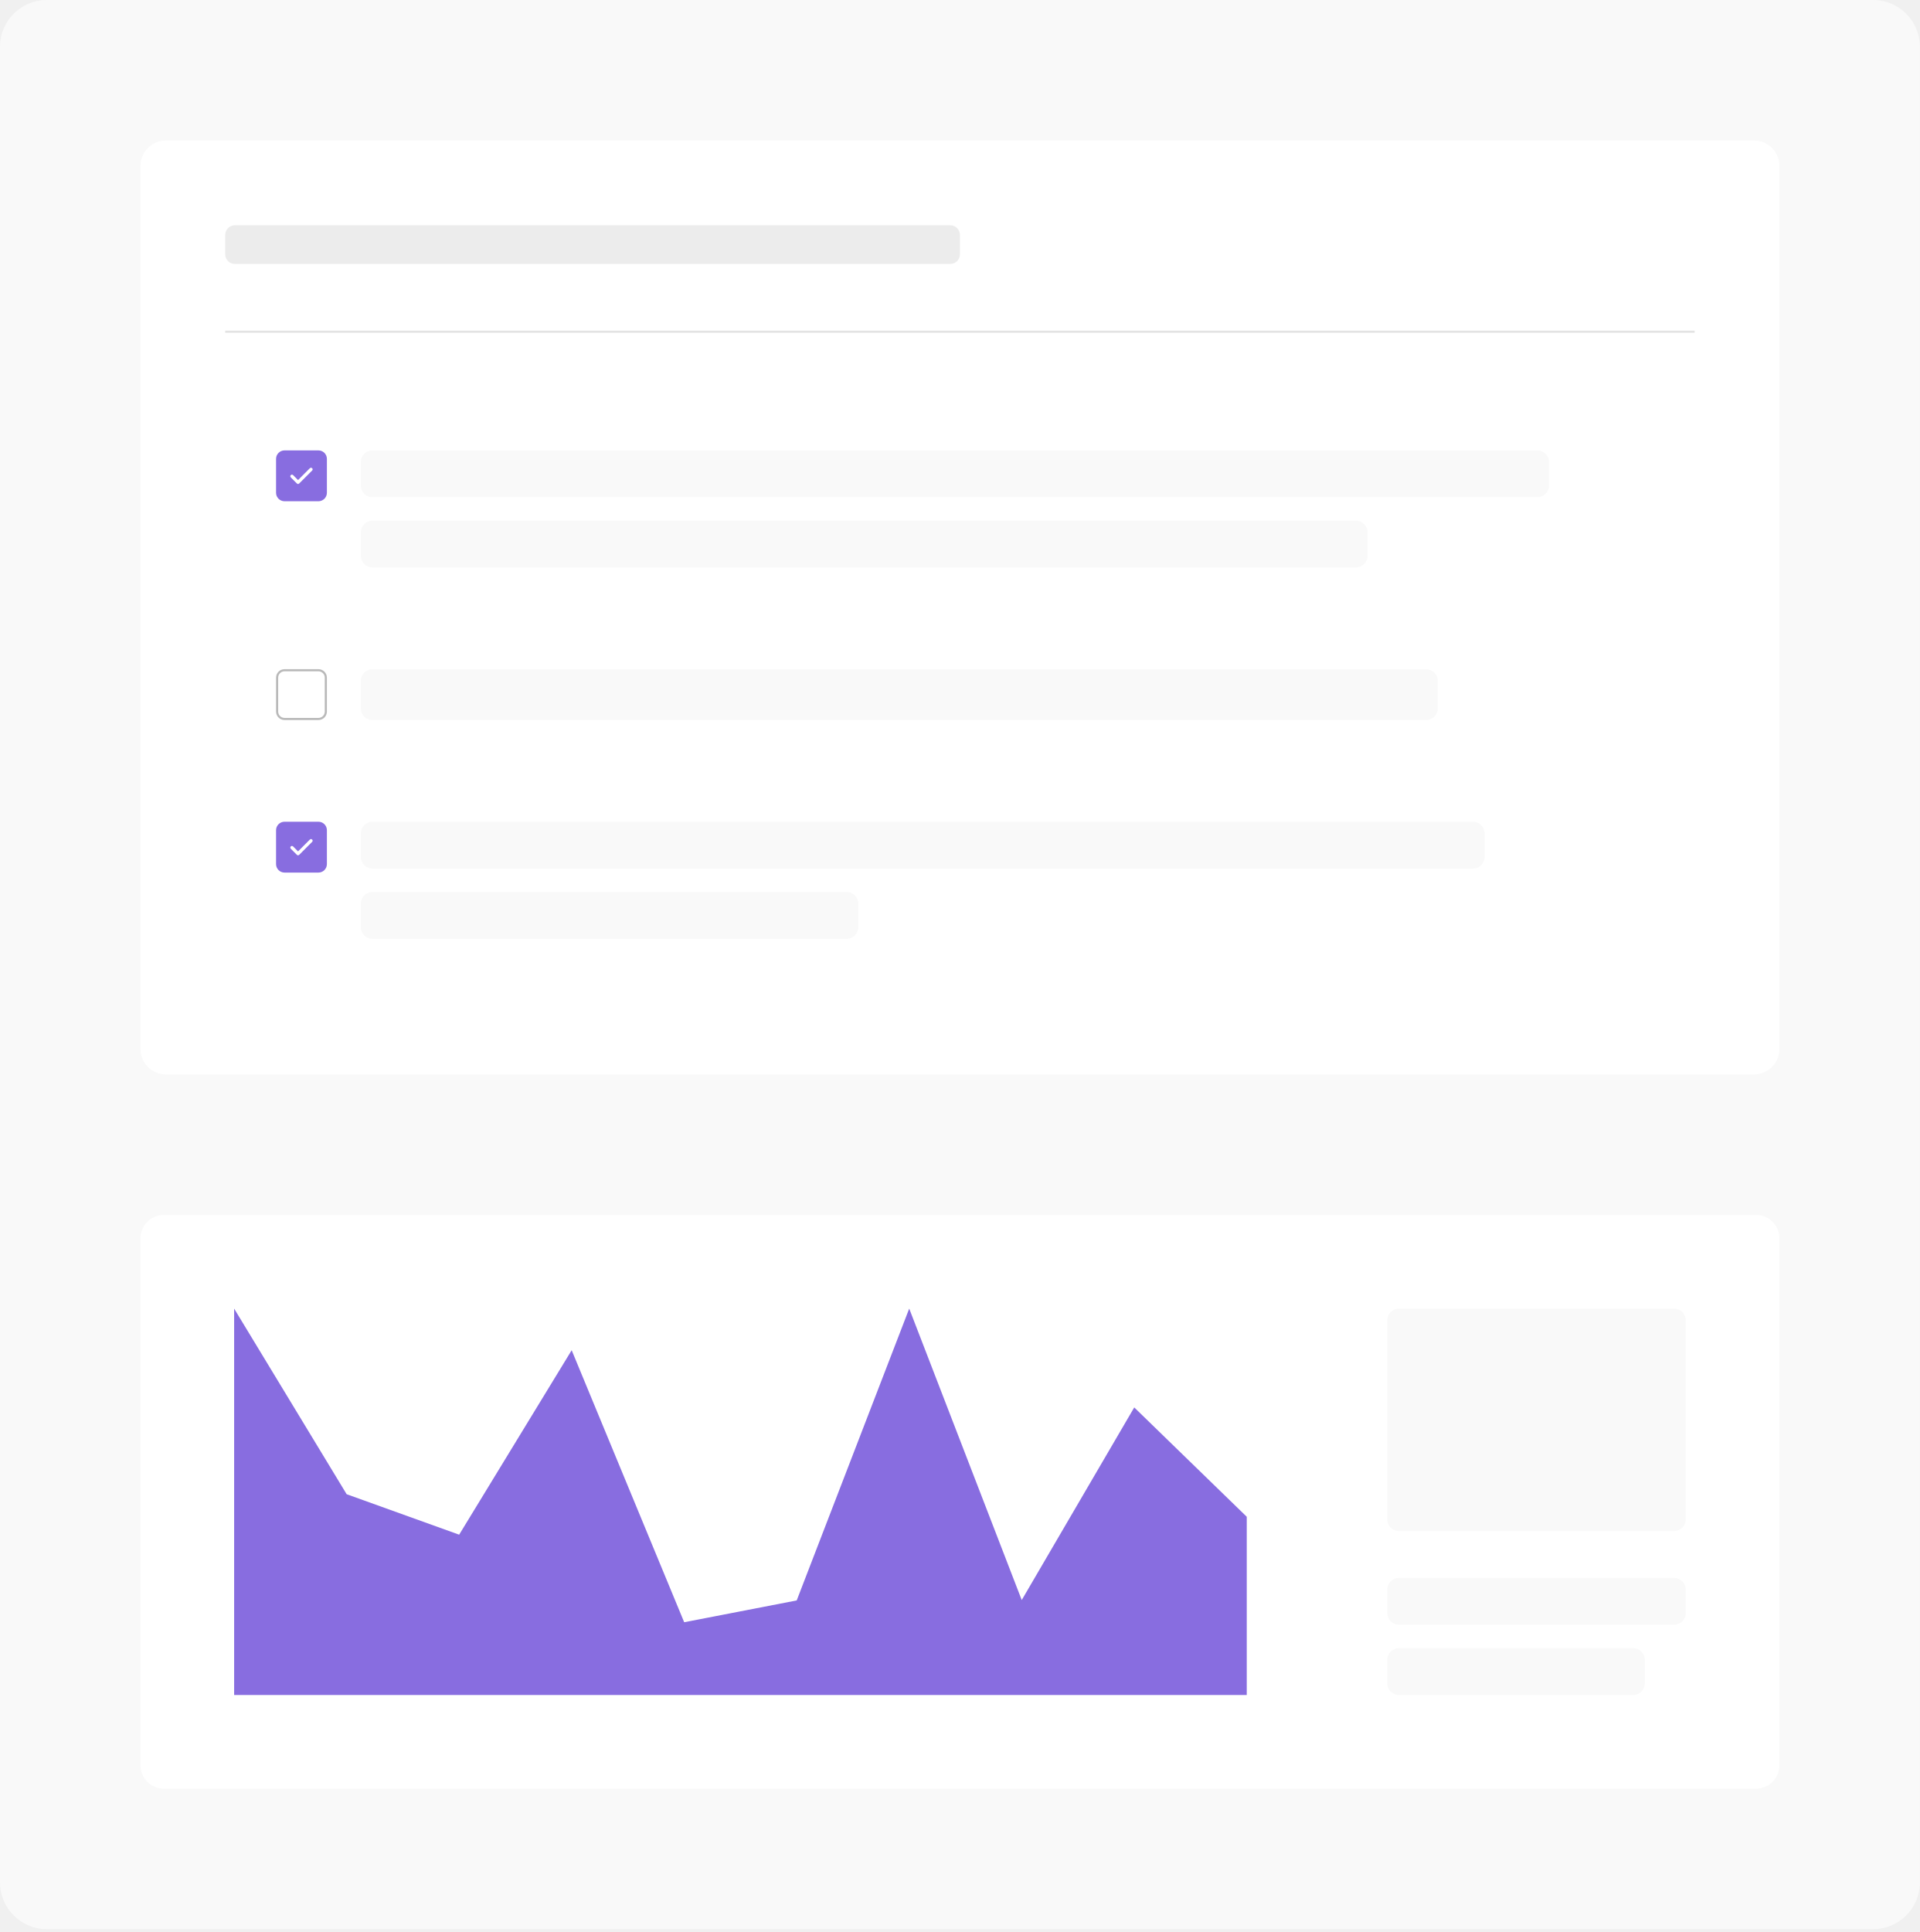
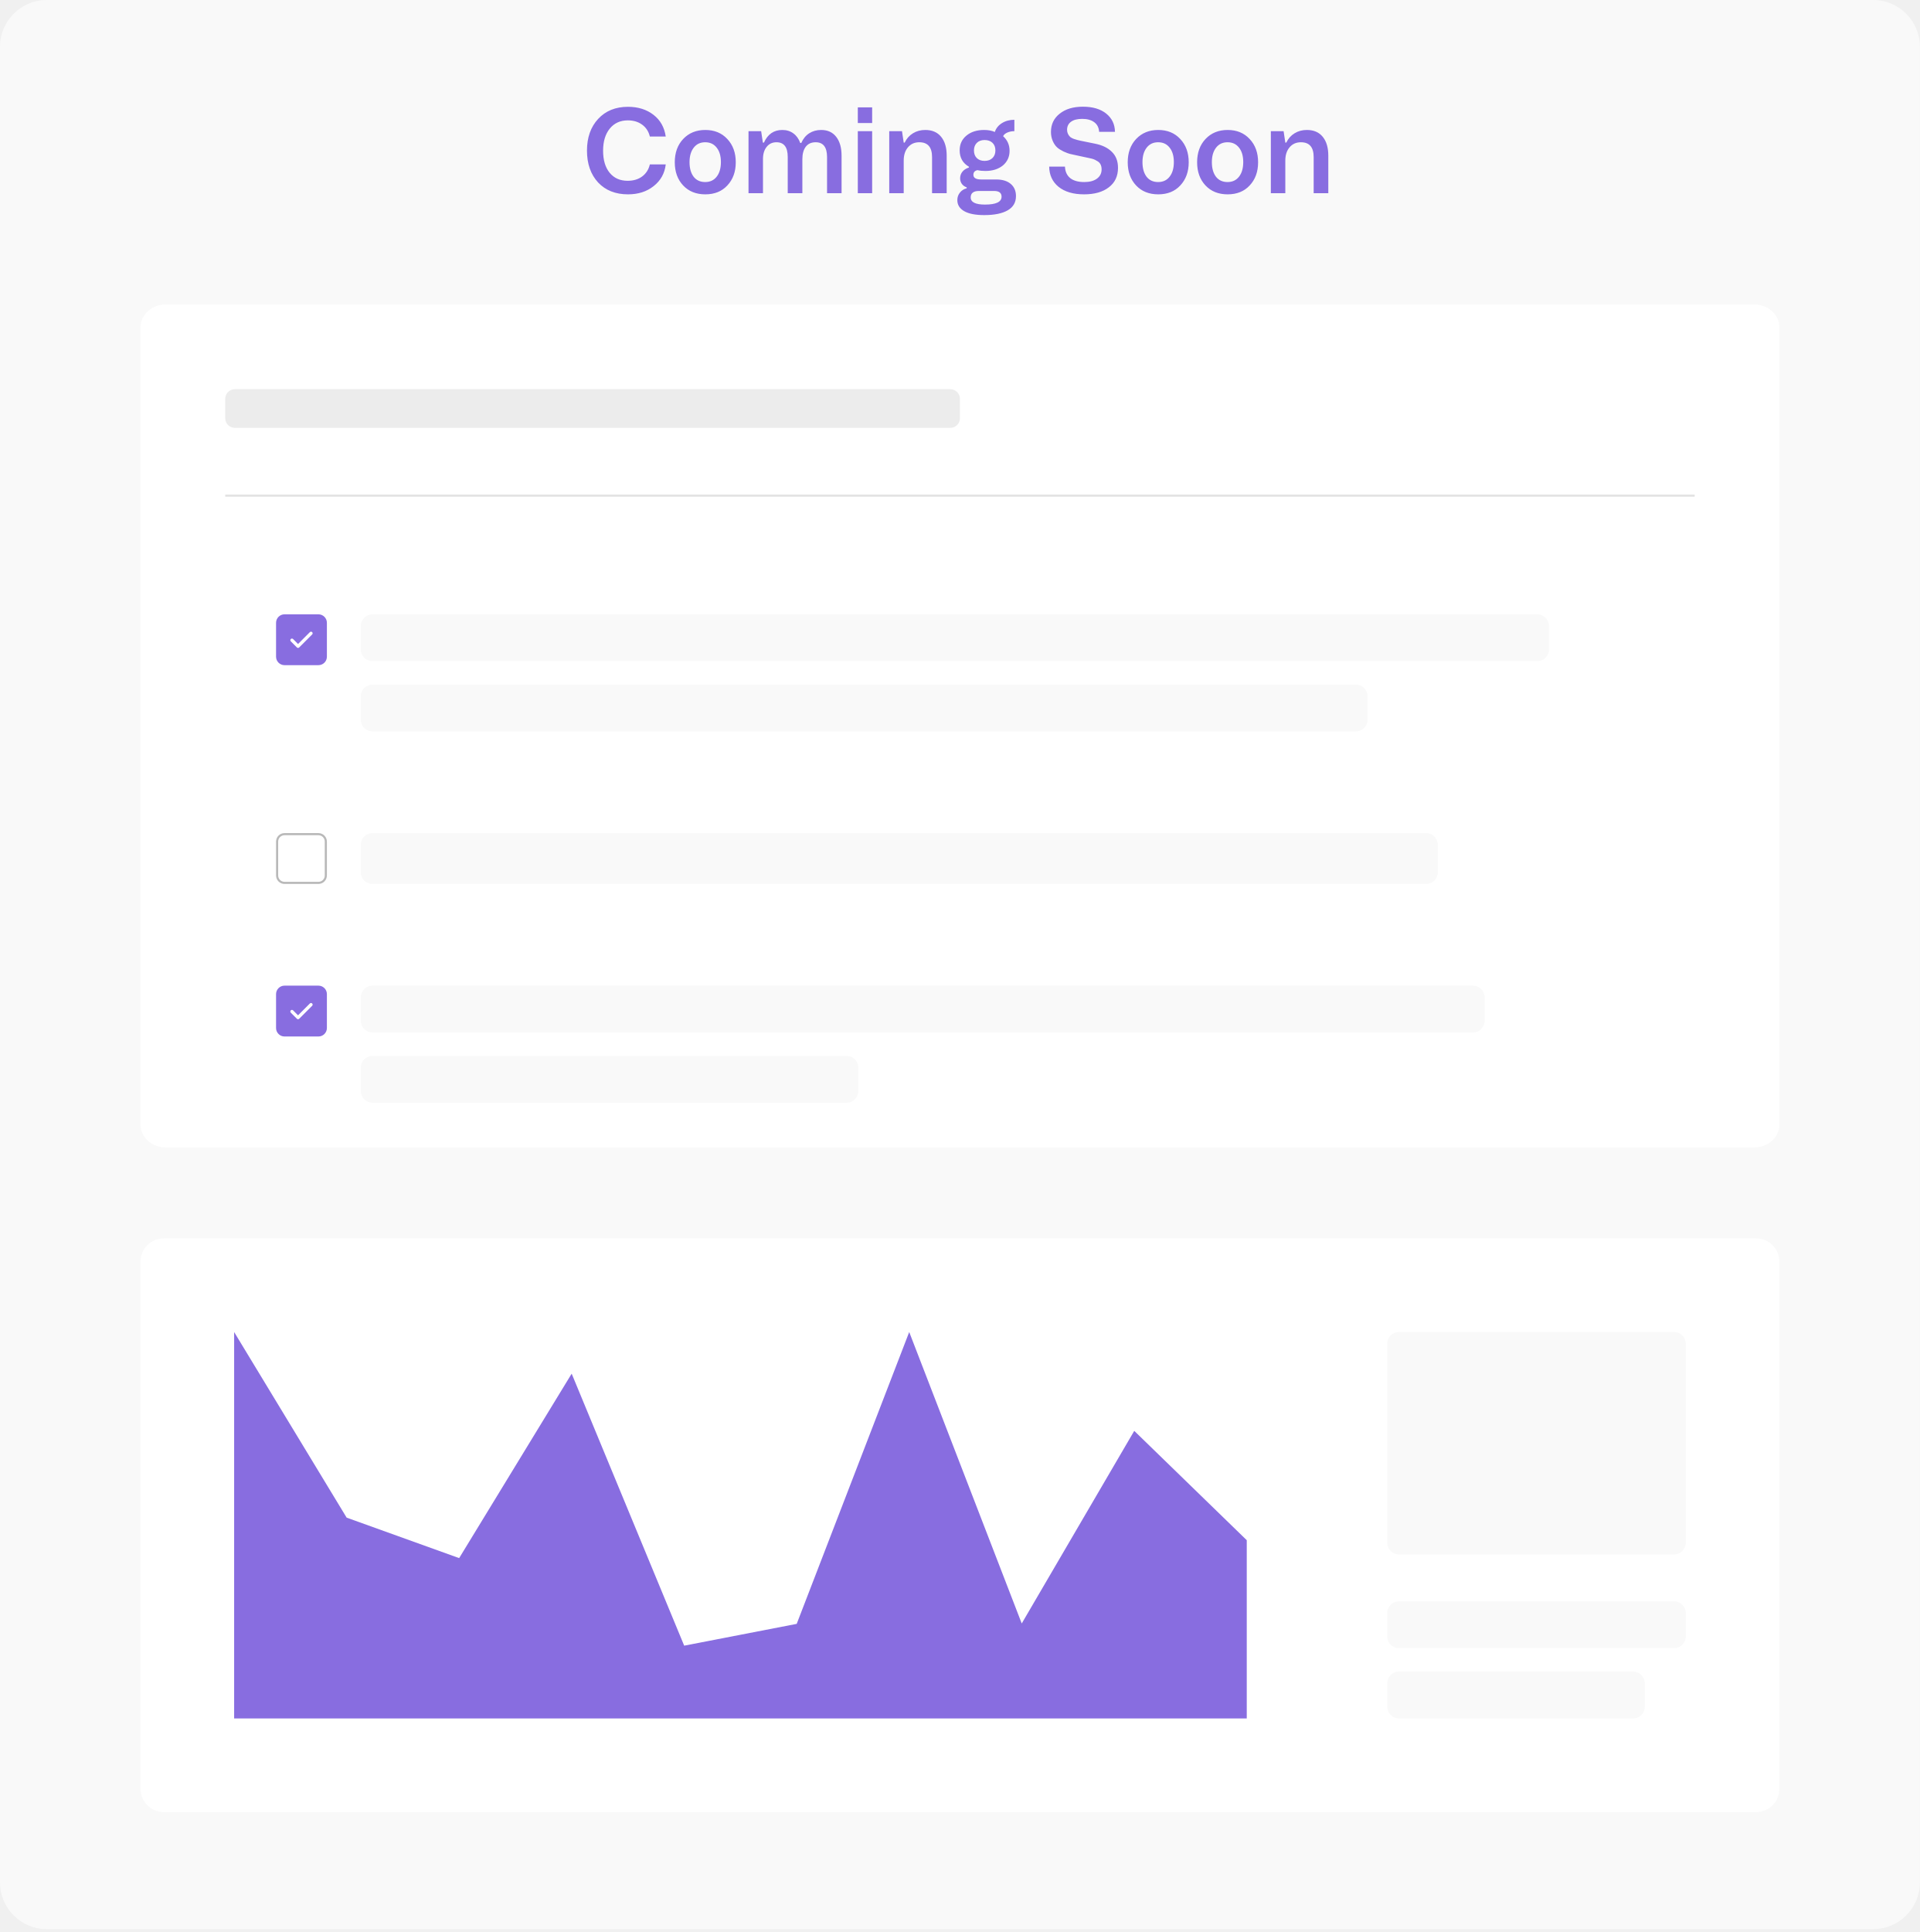
<svg xmlns="http://www.w3.org/2000/svg" width="328" height="330" viewBox="0 0 328 330" fill="none">
-   <rect width="328" height="329.518" rx="8" fill="#F9F9F9" />
-   <rect x="24" y="24" width="280" height="159.518" rx="4.343" fill="white" />
-   <rect x="38.476" y="38.477" width="125.523" height="6.606" rx="1.652" fill="#ECECEC" />
-   <path opacity="0.4" d="M38.476 56.662H289.524" stroke="#B9B9B9" stroke-width="0.362" />
-   <rect x="47.162" y="76.93" width="8.686" height="8.686" rx="1.448" fill="#886DE0" />
-   <path d="M53.326 79.973C53.301 79.947 53.27 79.927 53.237 79.913C53.204 79.9 53.169 79.893 53.133 79.893C53.097 79.893 53.062 79.9 53.029 79.913C52.996 79.927 52.966 79.947 52.94 79.973L50.918 81.998L50.069 81.145C50.042 81.12 50.012 81.1 49.978 81.087C49.944 81.073 49.908 81.067 49.871 81.068C49.835 81.068 49.799 81.076 49.765 81.091C49.732 81.105 49.702 81.126 49.676 81.152C49.651 81.178 49.631 81.209 49.618 81.243C49.605 81.277 49.598 81.313 49.599 81.35C49.599 81.386 49.607 81.422 49.622 81.456C49.636 81.489 49.657 81.519 49.683 81.544L50.726 82.587C50.751 82.612 50.781 82.632 50.814 82.646C50.847 82.66 50.882 82.667 50.918 82.667C50.954 82.667 50.99 82.66 51.023 82.646C51.056 82.632 51.086 82.612 51.111 82.587L53.326 80.372C53.353 80.346 53.375 80.316 53.39 80.281C53.405 80.247 53.413 80.21 53.413 80.172C53.413 80.135 53.405 80.098 53.39 80.064C53.375 80.029 53.353 79.998 53.326 79.973Z" fill="white" />
-   <rect x="61.638" y="76.93" width="203" height="8" rx="2" fill="#F9F9F9" />
-   <rect x="61.638" y="88.93" width="172" height="8" rx="2" fill="#F9F9F9" />
-   <rect x="47.343" y="114.482" width="8.324" height="8.324" rx="1.267" fill="white" stroke="#B9B9B9" stroke-width="0.362" />
-   <rect x="61.638" y="114.301" width="184" height="8.686" rx="2" fill="#F9F9F9" />
-   <rect x="47.162" y="140.357" width="8.686" height="8.686" rx="1.448" fill="#886DE0" />
-   <path d="M53.326 143.401C53.301 143.375 53.27 143.355 53.237 143.341C53.204 143.327 53.169 143.32 53.133 143.32C53.097 143.32 53.062 143.327 53.029 143.341C52.996 143.355 52.966 143.375 52.94 143.401L50.918 145.425L50.069 144.573C50.042 144.548 50.012 144.528 49.978 144.515C49.944 144.501 49.908 144.495 49.871 144.495C49.835 144.496 49.799 144.504 49.765 144.518C49.732 144.533 49.702 144.554 49.676 144.58C49.651 144.606 49.631 144.637 49.618 144.671C49.605 144.705 49.598 144.741 49.599 144.777C49.599 144.814 49.607 144.85 49.622 144.883C49.636 144.917 49.657 144.947 49.683 144.972L50.726 146.014C50.751 146.04 50.781 146.06 50.814 146.074C50.847 146.088 50.882 146.095 50.918 146.095C50.954 146.095 50.99 146.088 51.023 146.074C51.056 146.06 51.086 146.04 51.111 146.014L53.326 143.8C53.353 143.774 53.375 143.743 53.39 143.709C53.405 143.675 53.413 143.638 53.413 143.6C53.413 143.563 53.405 143.526 53.39 143.491C53.375 143.457 53.353 143.426 53.326 143.401Z" fill="white" />
-   <rect x="61.638" y="140.357" width="192" height="8" rx="2" fill="#F9F9F9" />
-   <rect x="61.638" y="152.357" width="85" height="8" rx="2" fill="#F9F9F9" />
-   <rect x="24" y="207.518" width="280" height="98" rx="4" fill="white" />
-   <path d="M40 223.518L59.222 255.222L78.444 262.134L97.667 230.629L116.889 277.089L136.111 273.367L155.333 223.518L174.556 273.3L193.778 240.4L213 259.076V289.518H193.778H174.556H155.333H136.111H116.889H97.667H78.444H59.222H40V223.518Z" fill="#886DE0" />
-   <rect x="237" y="223.518" width="51" height="38" rx="2" fill="#F9F9F9" />
-   <rect x="237" y="269.518" width="51" height="8" rx="2" fill="#F9F9F9" />
-   <rect x="237" y="281.518" width="44" height="8" rx="2" fill="#F9F9F9" />
+   <g clip-path="url(#clip0_5509_8334)">
+     <path d="M320 0H8C3.582 0 0 3.582 0 8V321.518C0 325.936 3.582 329.518 8 329.518H320C324.418 329.518 328 325.936 328 321.518V8C328 3.582 324.418 0 320 0Z" fill="#F9F9F9" />
+     <path d="M299.657 52H28.343C25.944 52 24 53.755 24 55.92V192.08C24 194.245 25.944 196 28.343 196H299.657C302.056 196 304 194.245 304 192.08V55.92C304 53.755 302.056 52 299.657 52Z" fill="white" />
+     <path d="M162.348 66.477H40.128C39.216 66.477 38.477 67.216 38.477 68.128V71.431C38.477 72.344 39.216 73.083 40.128 73.083H162.348C163.26 73.083 164 72.344 164 71.431V68.128C164 67.216 163.26 66.477 162.348 66.477Z" fill="#ECECEC" />
+     <path opacity="0.4" d="M38.477 84.66H289.524" stroke="#B9B9B9" stroke-width="0.362" />
+     <path d="M54.4 104.93H48.61C47.81 104.93 47.162 105.578 47.162 106.377V112.168C47.162 112.967 47.81 113.615 48.61 113.615H54.4C55.2 113.615 55.848 112.967 55.848 112.168V106.377C55.848 105.578 55.2 104.93 54.4 104.93Z" fill="#886DE0" />
+     <path d="M53.326 107.975C53.301 107.949 53.27 107.929 53.237 107.915C53.204 107.902 53.169 107.895 53.133 107.895C53.097 107.895 53.062 107.902 53.029 107.915C52.996 107.929 52.966 107.949 52.94 107.975L50.918 110L50.069 109.147C50.042 109.122 50.012 109.102 49.978 109.089C49.944 109.075 49.908 109.069 49.871 109.07C49.835 109.07 49.799 109.078 49.765 109.092C49.732 109.107 49.702 109.128 49.676 109.154C49.651 109.18 49.631 109.211 49.618 109.245C49.605 109.279 49.598 109.315 49.599 109.352C49.599 109.388 49.607 109.424 49.622 109.457C49.636 109.491 49.657 109.521 49.683 109.546L50.726 110.589C50.751 110.614 50.781 110.634 50.814 110.648C50.847 110.662 50.882 110.669 50.918 110.669C50.954 110.669 50.99 110.662 51.023 110.648C51.056 110.634 51.086 110.614 51.111 110.589L53.326 108.374C53.353 108.348 53.375 108.318 53.39 108.283C53.405 108.249 53.413 108.212 53.413 108.174C53.413 108.137 53.405 108.1 53.39 108.065C53.375 108.031 53.353 108 53.326 107.975Z" fill="white" />
+     <path d="M262.638 104.93H63.638C62.533 104.93 61.638 105.825 61.638 106.93V110.93C61.638 112.034 62.533 112.93 63.638 112.93H262.638C263.742 112.93 264.638 112.034 264.638 110.93V106.93C264.638 105.825 263.742 104.93 262.638 104.93Z" fill="#F9F9F9" />
+     <path d="M231.638 116.93H63.638C62.533 116.93 61.638 117.825 61.638 118.93V122.93C61.638 124.034 62.533 124.93 63.638 124.93H231.638C232.742 124.93 233.638 124.034 233.638 122.93V118.93C233.638 117.825 232.742 116.93 231.638 116.93Z" fill="#F9F9F9" />
+     <path d="M54.4 142.48H48.609C47.91 142.48 47.343 143.048 47.343 143.747V149.537C47.343 150.237 47.91 150.804 48.609 150.804H54.4C55.099 150.804 55.666 150.237 55.666 149.537V143.747C55.666 143.048 55.099 142.48 54.4 142.48Z" fill="white" stroke="#B9B9B9" stroke-width="0.362" />
+     <path d="M243.638 142.301H63.638C62.533 142.301 61.638 143.196 61.638 144.301V148.986C61.638 150.091 62.533 150.986 63.638 150.986H243.638C244.742 150.986 245.638 150.091 245.638 148.986V144.301C245.638 143.196 244.742 142.301 243.638 142.301Z" fill="#F9F9F9" />
+     <path d="M54.4 168.355H48.61C47.81 168.355 47.162 169.004 47.162 169.803V175.593C47.162 176.393 47.81 177.041 48.61 177.041H54.4C55.2 177.041 55.848 176.393 55.848 175.593V169.803C55.848 169.004 55.2 168.355 54.4 168.355Z" fill="#886DE0" />
+     <path d="M53.326 171.401C53.301 171.375 53.27 171.355 53.237 171.341C53.204 171.327 53.169 171.32 53.133 171.32C53.097 171.32 53.062 171.327 53.029 171.341C52.996 171.355 52.966 171.375 52.94 171.401L50.918 173.425L50.069 172.573C50.042 172.548 50.012 172.528 49.978 172.515C49.944 172.501 49.908 172.495 49.871 172.495C49.835 172.496 49.799 172.504 49.765 172.518C49.732 172.533 49.702 172.554 49.676 172.58C49.651 172.606 49.631 172.637 49.618 172.671C49.605 172.705 49.598 172.741 49.599 172.777C49.599 172.814 49.607 172.85 49.622 172.883C49.636 172.917 49.657 172.947 49.683 172.972L50.726 174.014C50.751 174.04 50.781 174.06 50.814 174.074C50.847 174.088 50.882 174.095 50.918 174.095C50.954 174.095 50.99 174.088 51.023 174.074C51.056 174.06 51.086 174.04 51.111 174.014L53.326 171.8C53.353 171.774 53.375 171.743 53.39 171.709C53.405 171.675 53.413 171.638 53.413 171.6C53.413 171.563 53.405 171.526 53.39 171.491C53.375 171.457 53.353 171.426 53.326 171.401Z" fill="white" />
+     <path d="M251.638 168.355H63.638C62.533 168.355 61.638 169.251 61.638 170.355V174.355C61.638 175.46 62.533 176.355 63.638 176.355H251.638C252.742 176.355 253.638 175.46 253.638 174.355V170.355C253.638 169.251 252.742 168.355 251.638 168.355Z" fill="#F9F9F9" />
+     <path d="M144.638 180.355H63.638C62.533 180.355 61.638 181.251 61.638 182.355V186.355C61.638 187.46 62.533 188.355 63.638 188.355H144.638C145.742 188.355 146.638 187.46 146.638 186.355V182.355C146.638 181.251 145.742 180.355 144.638 180.355Z" fill="#F9F9F9" />
+     <path d="M300 211.52H28C25.791 211.52 24 213.31 24 215.52V305.52C24 307.729 25.791 309.52 28 309.52H300C302.209 309.52 304 307.729 304 305.52V215.52C304 213.31 302.209 211.52 300 211.52Z" fill="white" />
+     <path d="M40 227.52L59.222 259.224L78.444 266.136L97.667 234.631L116.889 281.091L136.111 277.369L155.333 227.52L174.556 277.302L193.778 244.402L213 263.078V293.52H193.778H174.556H155.333H136.111H116.889H97.667H78.444H59.222H40V227.52Z" fill="#886DE0" />
+     <path d="M286 227.52H239C237.895 227.52 237 228.415 237 229.52V263.52C237 264.624 237.895 265.52 239 265.52H286C287.105 265.52 288 264.624 288 263.52V229.52C288 228.415 287.105 227.52 286 227.52Z" fill="#F9F9F9" />
+     <path d="M286 273.52H239C237.895 273.52 237 274.415 237 275.52V279.52C237 280.624 237.895 281.52 239 281.52H286C287.105 281.52 288 280.624 288 279.52V275.52C288 274.415 287.105 273.52 286 273.52Z" fill="#F9F9F9" />
+     <path d="M279 285.52H239C237.895 285.52 237 286.415 237 287.52V291.52C237 292.624 237.895 293.52 239 293.52H279C280.105 293.52 281 292.624 281 291.52V287.52C281 286.415 280.105 285.52 279 285.52Z" fill="#F9F9F9" />
+     <path d="M111.023 28.078H113.738C113.562 29.615 112.869 30.855 111.658 31.799C110.486 32.73 109.028 33.195 107.283 33.195C105.154 33.195 103.452 32.518 102.176 31.164C100.913 29.784 100.281 27.971 100.281 25.725C100.281 23.485 100.919 21.678 102.195 20.305C103.471 18.931 105.167 18.244 107.283 18.244C109.021 18.244 110.48 18.703 111.658 19.621C112.817 20.52 113.51 21.753 113.738 23.322H111.023C110.815 22.456 110.376 21.779 109.705 21.291C109.035 20.803 108.221 20.559 107.264 20.559C105.968 20.559 104.939 21.027 104.178 21.965C103.416 22.902 103.035 24.162 103.035 25.744C103.035 27.346 103.41 28.602 104.158 29.514C104.907 30.425 105.929 30.881 107.225 30.881C108.221 30.881 109.054 30.63 109.725 30.129C110.395 29.621 110.828 28.938 111.023 28.078ZM115.281 27.717C115.281 26.083 115.76 24.758 116.717 23.742C117.687 22.713 118.947 22.199 120.496 22.199C122.052 22.199 123.305 22.713 124.256 23.742C125.219 24.764 125.701 26.089 125.701 27.717C125.701 29.338 125.219 30.66 124.256 31.682C123.325 32.691 122.072 33.195 120.496 33.195C118.927 33.195 117.667 32.691 116.717 31.682C115.76 30.666 115.281 29.344 115.281 27.717ZM123.162 27.678C123.162 26.643 122.921 25.822 122.439 25.217C121.964 24.605 121.31 24.299 120.477 24.299C119.65 24.299 118.999 24.605 118.523 25.217C118.042 25.835 117.801 26.662 117.801 27.697C117.801 28.732 118.032 29.559 118.494 30.178C118.969 30.79 119.63 31.096 120.477 31.096C121.31 31.096 121.964 30.79 122.439 30.178C122.921 29.566 123.162 28.732 123.162 27.678ZM130.35 33H127.879V22.404H130.037L130.33 24.357H130.516C131.16 22.919 132.205 22.199 133.65 22.199C134.393 22.199 135.024 22.395 135.545 22.785C136.072 23.169 136.463 23.713 136.717 24.416H136.893C137.212 23.693 137.664 23.143 138.25 22.766C138.842 22.388 139.523 22.199 140.291 22.199C141.398 22.199 142.254 22.59 142.859 23.371C143.471 24.152 143.777 25.223 143.777 26.584V33H141.297V26.838C141.297 25.145 140.649 24.299 139.354 24.299C138.611 24.299 138.045 24.556 137.654 25.07C137.27 25.585 137.078 26.294 137.078 27.199V33H134.578V26.799C134.578 25.132 133.937 24.299 132.654 24.299C131.951 24.299 131.391 24.562 130.975 25.09C130.558 25.611 130.35 26.301 130.35 27.16V33ZM149.002 21.018H146.551V18.342H149.002V21.018ZM149.002 33H146.551V22.404H149.002V33ZM154.393 33H151.922V22.404H154.1L154.393 24.357H154.559C154.891 23.667 155.363 23.137 155.975 22.766C156.587 22.388 157.286 22.199 158.074 22.199C159.253 22.199 160.158 22.59 160.789 23.371C161.421 24.146 161.736 25.217 161.736 26.584V33H159.236V26.838C159.236 25.145 158.51 24.299 157.059 24.299C156.251 24.299 155.604 24.588 155.115 25.168C154.633 25.741 154.393 26.493 154.393 27.424V33ZM163.553 34.182C163.553 33.693 163.699 33.267 163.992 32.902C164.285 32.531 164.673 32.284 165.154 32.16V32.004C164.803 31.88 164.526 31.682 164.324 31.408C164.129 31.128 164.031 30.812 164.031 30.461C164.031 30.025 164.161 29.647 164.422 29.328C164.689 29.003 165.06 28.765 165.535 28.615V28.479C164.48 27.866 163.953 26.932 163.953 25.676C163.953 24.634 164.34 23.794 165.115 23.156C165.89 22.518 166.896 22.199 168.133 22.199C168.842 22.199 169.451 22.313 169.959 22.541C170.167 21.91 170.574 21.405 171.18 21.027C171.785 20.65 172.492 20.461 173.299 20.461V22.404C172.85 22.404 172.443 22.486 172.078 22.648C171.72 22.811 171.486 23.016 171.375 23.264C172.111 23.921 172.479 24.755 172.479 25.764C172.479 26.786 172.098 27.619 171.336 28.264C170.561 28.889 169.568 29.201 168.357 29.201C167.856 29.201 167.4 29.156 166.99 29.064C166.528 29.162 166.297 29.426 166.297 29.855C166.297 30.389 166.743 30.656 167.635 30.656H170.193C171.261 30.656 172.091 30.91 172.684 31.418C173.276 31.919 173.572 32.613 173.572 33.498C173.572 34.572 173.104 35.38 172.166 35.92C171.229 36.467 169.891 36.74 168.152 36.74C166.648 36.74 165.506 36.516 164.725 36.066C163.943 35.617 163.553 34.989 163.553 34.182ZM166.395 25.695C166.395 26.242 166.557 26.678 166.883 27.004C167.215 27.323 167.658 27.482 168.211 27.482C168.777 27.482 169.227 27.32 169.559 26.994C169.891 26.669 170.057 26.236 170.057 25.695C170.057 25.142 169.891 24.709 169.559 24.396C169.227 24.078 168.777 23.918 168.211 23.918C167.651 23.918 167.208 24.081 166.883 24.406C166.557 24.732 166.395 25.162 166.395 25.695ZM165.838 33.723C165.838 34.536 166.652 34.943 168.279 34.943C170.167 34.943 171.111 34.494 171.111 33.596C171.111 32.945 170.685 32.619 169.832 32.619H167.254C166.31 32.619 165.838 32.987 165.838 33.723ZM179.246 28.459H181.941C181.98 29.312 182.28 29.966 182.84 30.422C183.406 30.871 184.207 31.096 185.242 31.096C186.16 31.096 186.883 30.9 187.41 30.51C187.938 30.119 188.201 29.595 188.201 28.938C188.201 28.228 187.934 27.743 187.4 27.482C187.173 27.339 186.977 27.241 186.814 27.189C186.658 27.131 186.447 27.076 186.18 27.023L183.729 26.496C183.475 26.444 183.152 26.372 182.762 26.281C182.586 26.242 182.234 26.109 181.707 25.881C181.219 25.64 180.851 25.406 180.604 25.178C180.304 24.904 180.053 24.537 179.852 24.074C179.65 23.605 179.549 23.094 179.549 22.541C179.549 21.239 180.047 20.197 181.043 19.416C182.033 18.622 183.354 18.225 185.008 18.225C186.681 18.225 188.006 18.615 188.982 19.396C189.965 20.184 190.467 21.226 190.486 22.521H187.781C187.736 21.799 187.456 21.249 186.941 20.871C186.434 20.494 185.747 20.305 184.881 20.305C184.054 20.305 183.416 20.471 182.967 20.803C182.524 21.128 182.303 21.587 182.303 22.18C182.303 22.635 182.482 23.042 182.84 23.4C183.029 23.537 183.23 23.645 183.445 23.723C183.927 23.879 184.308 23.983 184.588 24.035L187.088 24.543C188.312 24.784 189.269 25.249 189.959 25.939C190.656 26.623 191.004 27.531 191.004 28.664C191.004 30.096 190.477 31.21 189.422 32.004C188.393 32.798 186.987 33.195 185.203 33.195C183.361 33.195 181.902 32.762 180.828 31.896C179.793 31.037 179.266 29.891 179.246 28.459ZM192.664 27.717C192.664 26.083 193.143 24.758 194.1 23.742C195.07 22.713 196.329 22.199 197.879 22.199C199.435 22.199 200.688 22.713 201.639 23.742C202.602 24.764 203.084 26.089 203.084 27.717C203.084 29.338 202.602 30.66 201.639 31.682C200.708 32.691 199.454 33.195 197.879 33.195C196.31 33.195 195.05 32.691 194.1 31.682C193.143 30.666 192.664 29.344 192.664 27.717ZM200.545 27.678C200.545 26.643 200.304 25.822 199.822 25.217C199.347 24.605 198.693 24.299 197.859 24.299C197.033 24.299 196.382 24.605 195.906 25.217C195.424 25.835 195.184 26.662 195.184 27.697C195.184 28.732 195.415 29.559 195.877 30.178C196.352 30.79 197.013 31.096 197.859 31.096C198.693 31.096 199.347 30.79 199.822 30.178C200.304 29.566 200.545 28.732 200.545 27.678ZM204.52 27.717C204.52 26.083 204.998 24.758 205.955 23.742C206.925 22.713 208.185 22.199 209.734 22.199C211.29 22.199 212.544 22.713 213.494 23.742C214.458 24.764 214.939 26.089 214.939 27.717C214.939 29.338 214.458 30.66 213.494 31.682C212.563 32.691 211.31 33.195 209.734 33.195C208.165 33.195 206.906 32.691 205.955 31.682C204.998 30.666 204.52 29.344 204.52 27.717ZM212.4 27.678C212.4 26.643 212.16 25.822 211.678 25.217C211.202 24.605 210.548 24.299 209.715 24.299C208.888 24.299 208.237 24.605 207.762 25.217C207.28 25.835 207.039 26.662 207.039 27.697C207.039 28.732 207.27 29.559 207.732 30.178C208.208 30.79 208.868 31.096 209.715 31.096C210.548 31.096 211.202 30.79 211.678 30.178C212.16 29.566 212.4 28.732 212.4 27.678ZM219.588 33H217.117V22.404H219.295L219.588 24.357H219.754C220.086 23.667 220.558 23.137 221.17 22.766C221.782 22.388 222.482 22.199 223.27 22.199C224.448 22.199 225.353 22.59 225.984 23.371C226.616 24.146 226.932 25.217 226.932 26.584V33H224.432V26.838C224.432 25.145 223.706 24.299 222.254 24.299C221.447 24.299 220.799 24.588 220.311 25.168C219.829 25.741 219.588 26.493 219.588 27.424V33Z" fill="#886DE0" />
+   </g>
+   <defs>
+     <clipPath id="clip0_5509_8334">
+       <rect width="328" height="330" fill="white" />
+     </clipPath>
+   </defs>
</svg>
